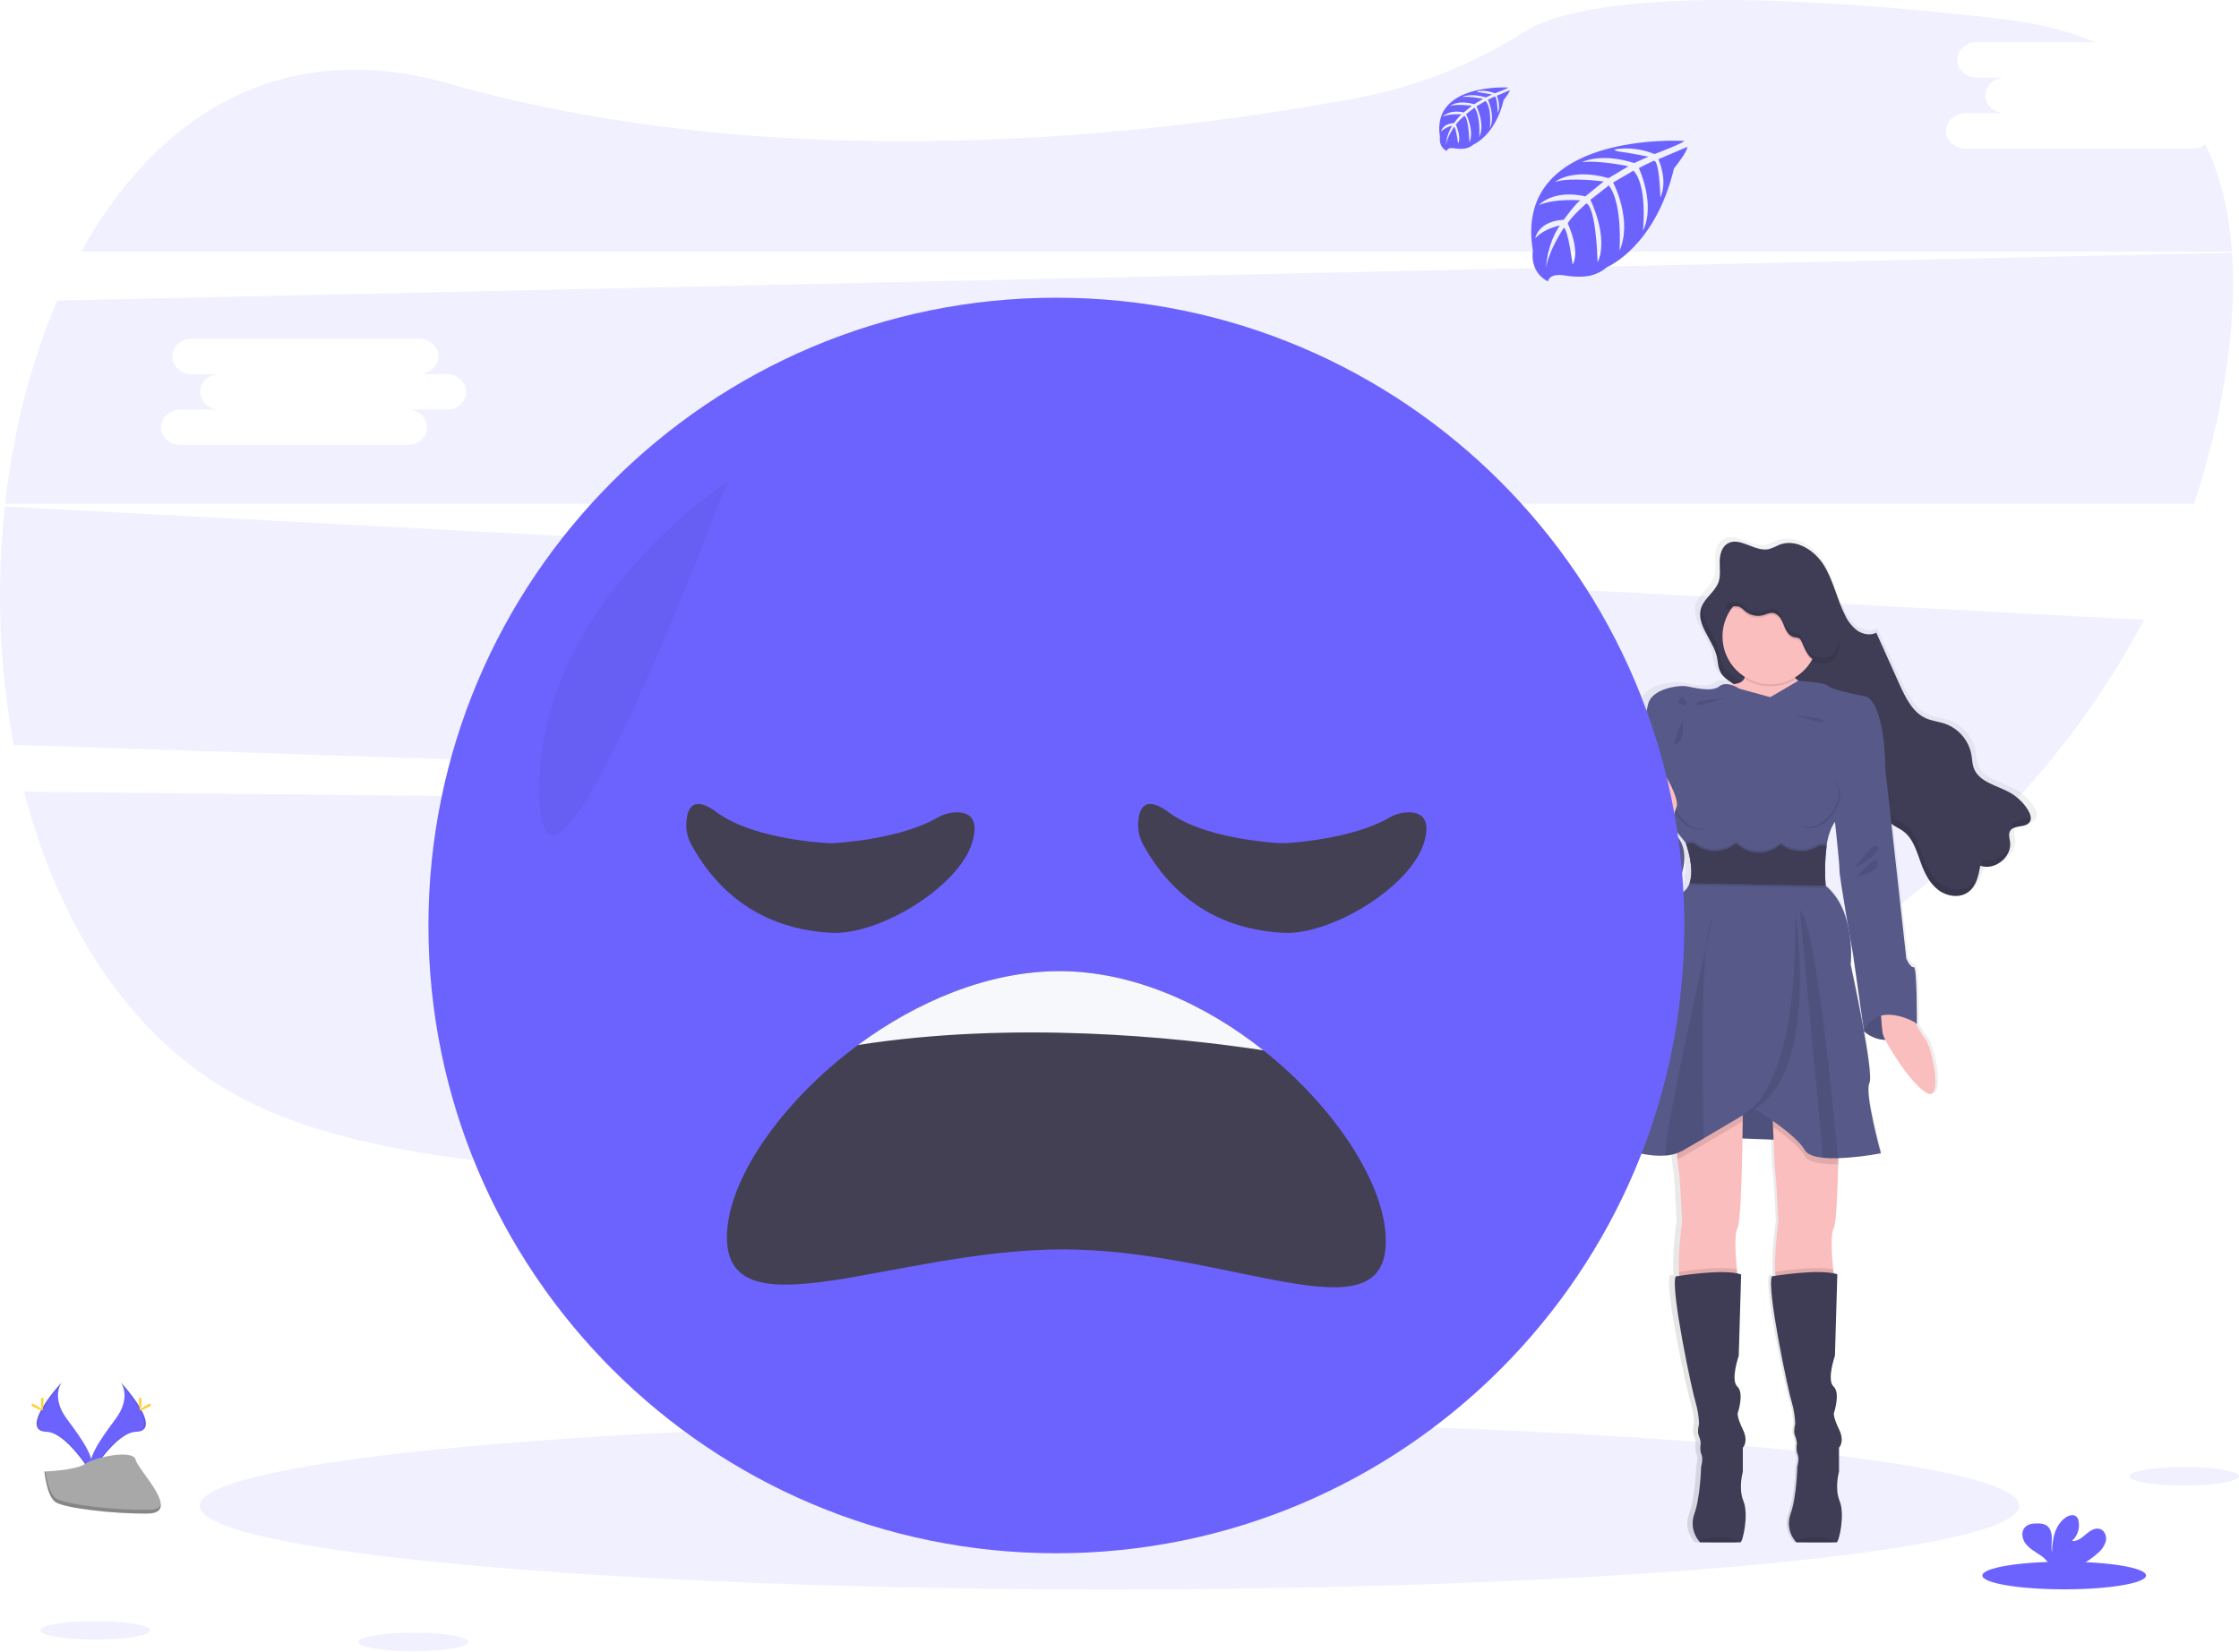
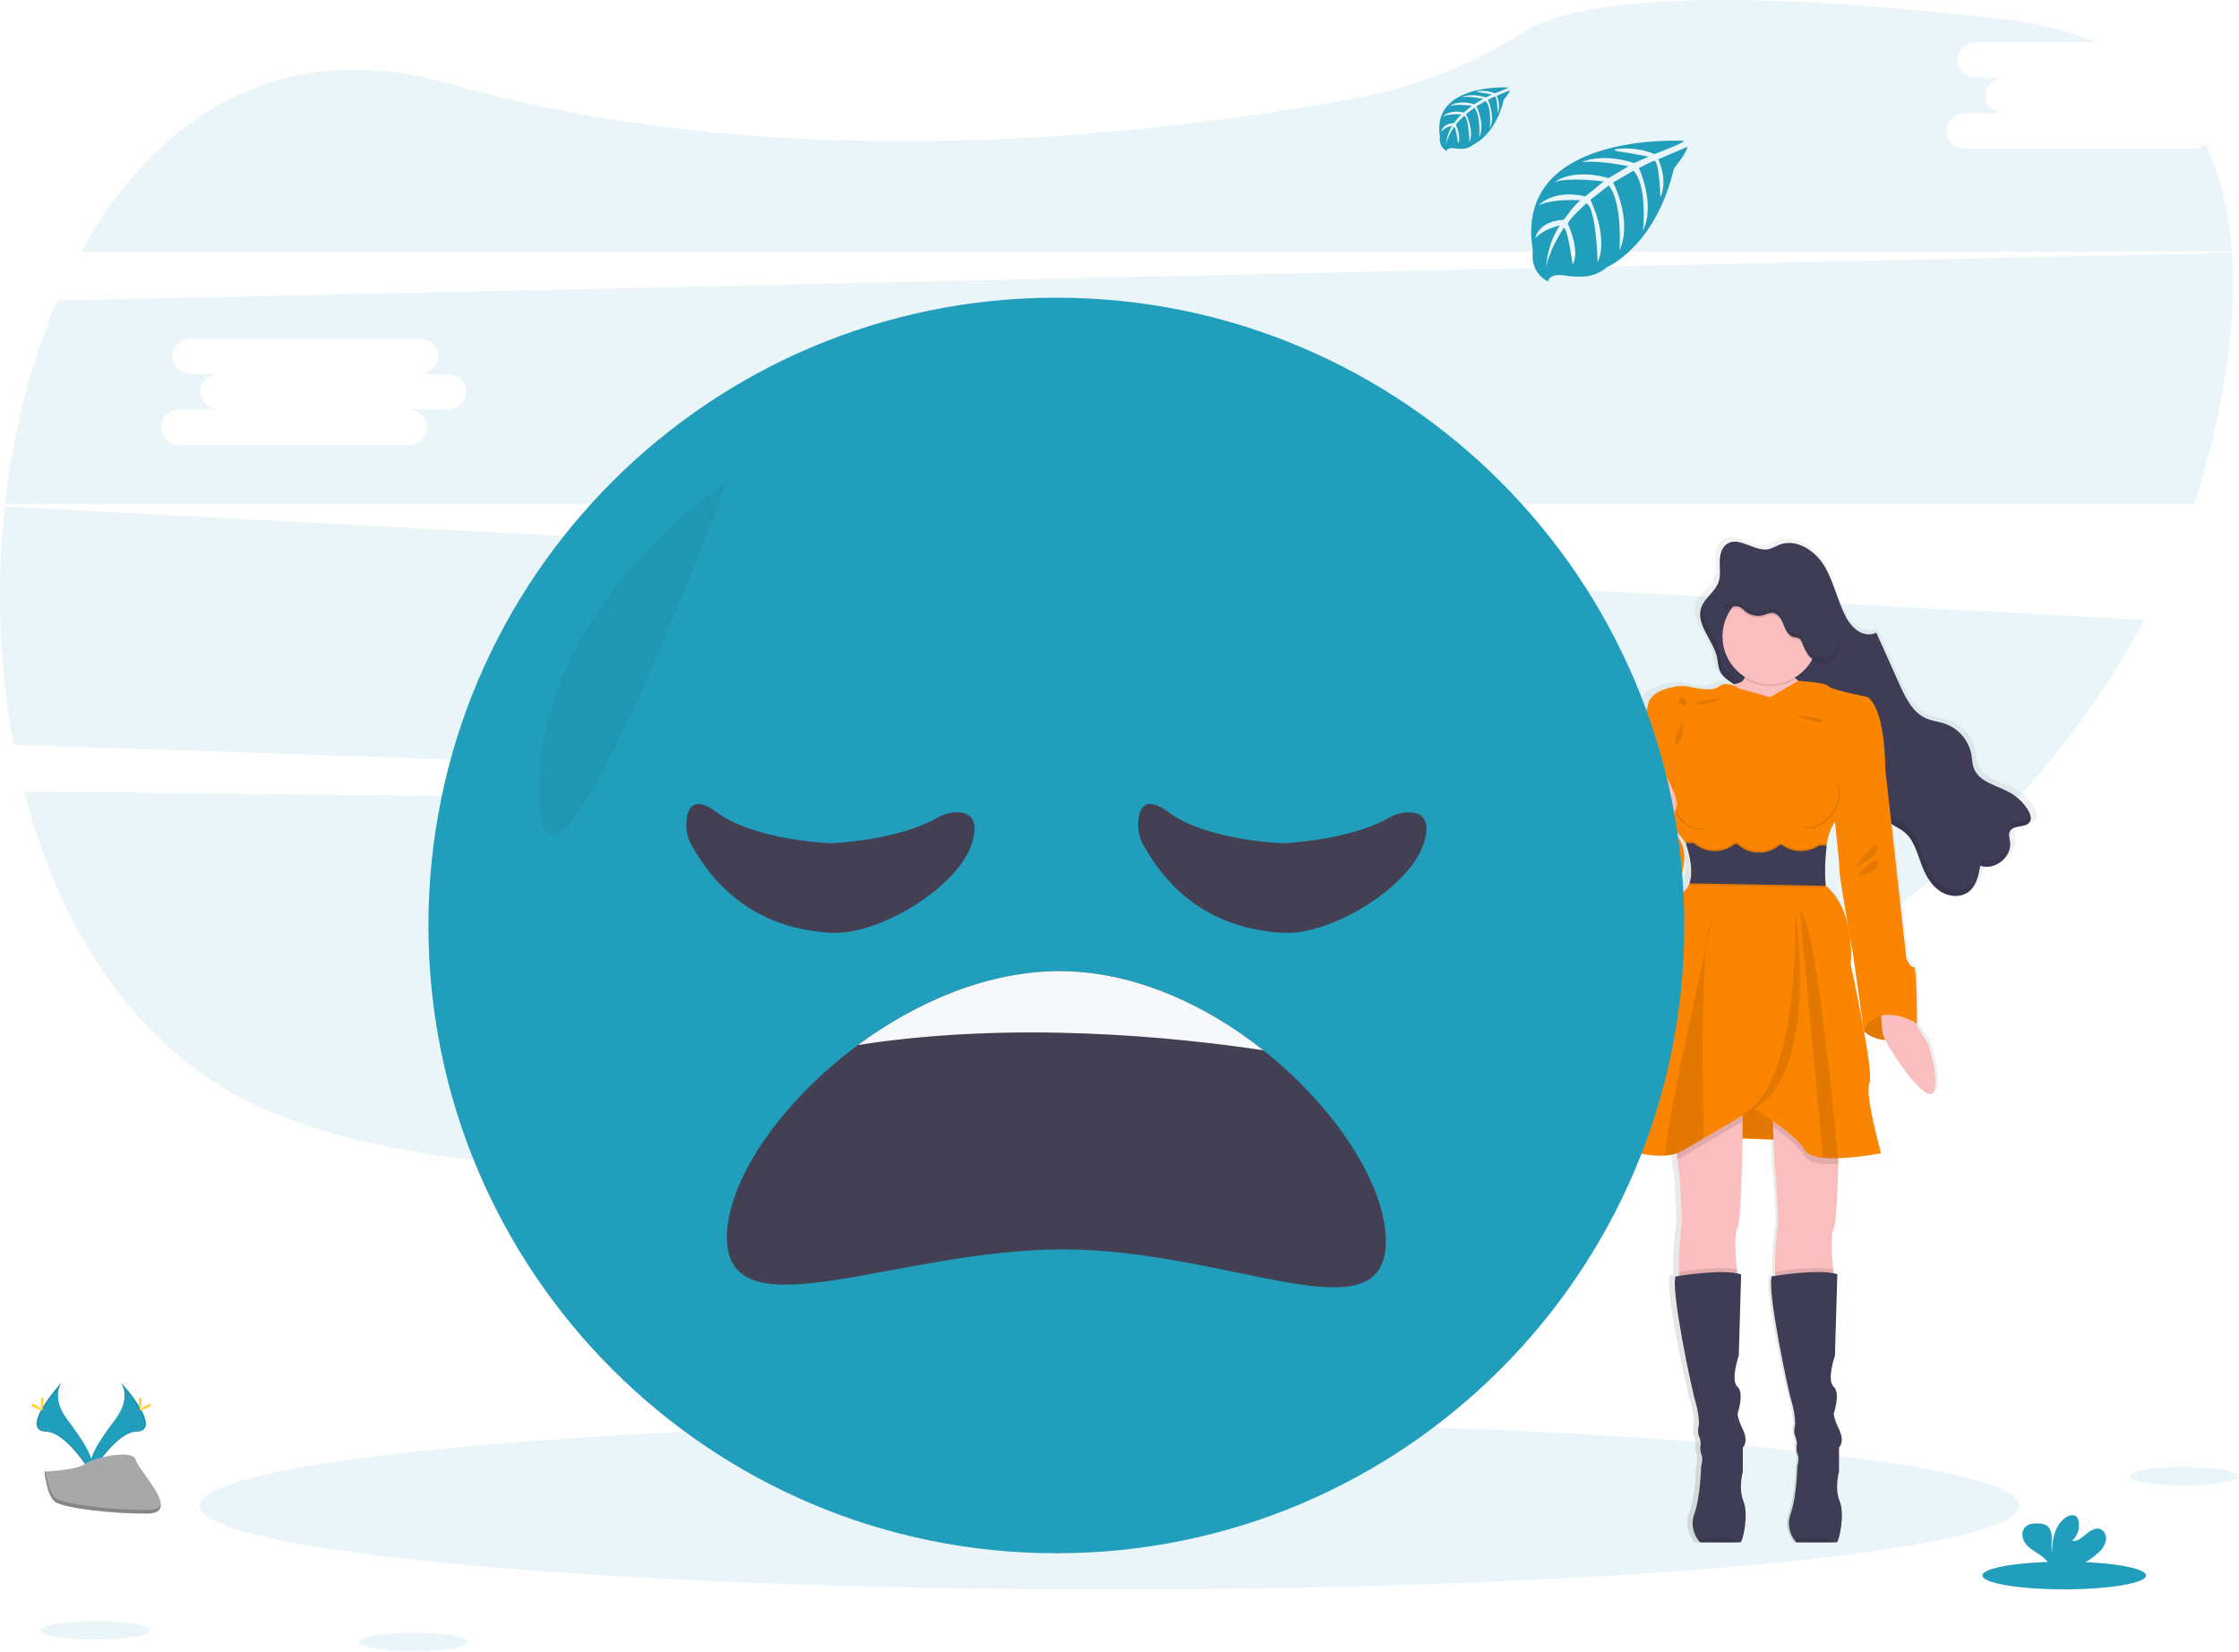
<svg xmlns="http://www.w3.org/2000/svg" id="4e463a22-6ddb-479b-a6e5-bedc922df74f" data-name="Layer 1" width="1100.02" height="811.41" viewBox="0 0 1100.02 811.41">
  <defs>
    <linearGradient id="785c60ff-874e-47fc-85e9-4f7317d8d736" x1="942.13" y1="802.28" x2="942.13" y2="308.24" gradientUnits="userSpaceOnUse">
      <stop offset="0" stop-color="gray" stop-opacity="0.25" />
      <stop offset="0.54" stop-color="gray" stop-opacity="0.12" />
      <stop offset="1" stop-color="gray" stop-opacity="0.1" />
    </linearGradient>
  </defs>
-   <path d="M61.83,433.31C79.2,500.44,115.94,558.47,174,586.6c120.7,58.46,392.91,28.31,596.07-6.3C875.16,562.4,967.53,513,1034.63,443.48Z" transform="translate(-49.99 -44.29)" fill="#6c63ff" opacity="0.1" />
-   <path d="M1127.19,117.32H1015.72c-5.29,0-9.63-3.92-9.63-8.71s4.34-8.72,9.63-8.72H1035c-5.3,0-9.63-3.92-9.63-8.72s4.33-8.71,9.63-8.71h-13.76c-5.3,0-9.64-3.92-9.64-8.72s4.34-8.71,9.64-8.71h58.18c-12.91-5.43-28-9.29-45.39-11.32C875.38,35.28,818.74,47.47,798.76,60a234.52,234.52,0,0,1-81.54,32.34c-97.88,18.27-280.93,40.25-446.84-7C187.92,61.81,126.63,101.52,89.9,167.9H1146.55c-1.38-19.29-5.51-37.11-13.09-52.7A10.17,10.17,0,0,1,1127.19,117.32Z" transform="translate(-49.99 -44.29)" fill="#6c63ff" opacity="0.1" />
-   <path d="M52.38,293.19A402.53,402.53,0,0,0,56.7,410.31l978.68,32.39a415.21,415.21,0,0,0,68-93.82Zm387.08,83.55H420.19c5.3,0,9.64,3.93,9.64,8.72s-4.34,8.71-9.64,8.71H308.72c-5.29,0-9.63-3.92-9.63-8.71s4.34-8.72,9.63-8.72H328c-5.3,0-9.63-3.92-9.63-8.71s4.33-8.72,9.63-8.72H314.23c-5.3,0-9.64-3.92-9.64-8.71s4.34-8.72,9.64-8.72H425.7c5.3,0,9.63,3.92,9.63,8.72s-4.33,8.71-9.63,8.71h13.76c5.3,0,9.63,3.92,9.63,8.72S444.76,376.74,439.46,376.74Z" transform="translate(-49.99 -44.29)" fill="#6c63ff" opacity="0.1" />
-   <path d="M1146.59,168.5,78.11,192c-13,30.23-21.62,64.41-25.59,99.83H1127.87a379.29,379.29,0,0,0,15.52-63.63C1146.6,207.39,1147.88,187.26,1146.59,168.5ZM269.46,245.55H250.19c5.3,0,9.64,3.93,9.64,8.72s-4.34,8.72-9.64,8.72H138.72c-5.29,0-9.63-3.93-9.63-8.72s4.34-8.72,9.63-8.72H158c-5.3,0-9.63-3.92-9.63-8.71s4.33-8.72,9.63-8.72H144.23c-5.3,0-9.64-3.92-9.64-8.71s4.34-8.72,9.64-8.72H255.7c5.3,0,9.63,3.92,9.63,8.72s-4.33,8.71-9.63,8.71h13.76c5.3,0,9.63,3.93,9.63,8.72S274.76,245.55,269.46,245.55Z" transform="translate(-49.99 -44.29)" fill="#6c63ff" opacity="0.1" />
-   <ellipse cx="545.08" cy="739.96" rx="446.98" ry="41.12" fill="#6c63ff" opacity="0.1" />
+   <path d="M61.83,433.31C79.2,500.44,115.94,558.47,174,586.6c120.7,58.46,392.91,28.31,596.07-6.3C875.16,562.4,967.53,513,1034.63,443.48Z" transform="translate(-49.99 -44.29)" fill="#219EBC" opacity="0.1" />
+   <path d="M1127.19,117.32H1015.72c-5.29,0-9.63-3.92-9.63-8.71s4.34-8.72,9.63-8.72H1035c-5.3,0-9.63-3.92-9.63-8.72s4.33-8.71,9.63-8.71h-13.76c-5.3,0-9.64-3.92-9.64-8.72s4.34-8.71,9.64-8.71h58.18c-12.91-5.43-28-9.29-45.39-11.32C875.38,35.28,818.74,47.47,798.76,60a234.52,234.52,0,0,1-81.54,32.34c-97.88,18.27-280.93,40.25-446.84-7C187.92,61.81,126.63,101.52,89.9,167.9H1146.55c-1.38-19.29-5.51-37.11-13.09-52.7A10.17,10.17,0,0,1,1127.19,117.32Z" transform="translate(-49.99 -44.29)" fill="#219EBC" opacity="0.1" />
+   <path d="M52.38,293.19A402.53,402.53,0,0,0,56.7,410.31l978.68,32.39a415.21,415.21,0,0,0,68-93.82Zm387.08,83.55H420.19c5.3,0,9.64,3.93,9.64,8.72s-4.34,8.71-9.64,8.71H308.72c-5.29,0-9.63-3.92-9.63-8.71s4.34-8.72,9.63-8.72H328c-5.3,0-9.63-3.92-9.63-8.71s4.33-8.72,9.63-8.72H314.23c-5.3,0-9.64-3.92-9.64-8.71s4.34-8.72,9.64-8.72H425.7c5.3,0,9.63,3.92,9.63,8.72s-4.33,8.71-9.63,8.71h13.76c5.3,0,9.63,3.92,9.63,8.72S444.76,376.74,439.46,376.74Z" transform="translate(-49.99 -44.29)" fill="#219EBC" opacity="0.1" />
+   <path d="M1146.59,168.5,78.11,192c-13,30.23-21.62,64.41-25.59,99.83H1127.87a379.29,379.29,0,0,0,15.52-63.63C1146.6,207.39,1147.88,187.26,1146.59,168.5ZM269.46,245.55H250.19c5.3,0,9.64,3.93,9.64,8.72s-4.34,8.72-9.64,8.72H138.72c-5.29,0-9.63-3.93-9.63-8.72s4.34-8.72,9.63-8.72H158c-5.3,0-9.63-3.92-9.63-8.71s4.33-8.72,9.63-8.72H144.23c-5.3,0-9.64-3.92-9.64-8.71s4.34-8.72,9.64-8.72H255.7c5.3,0,9.63,3.92,9.63,8.72s-4.33,8.71-9.63,8.71h13.76c5.3,0,9.63,3.93,9.63,8.72S274.76,245.55,269.46,245.55Z" transform="translate(-49.99 -44.29)" fill="#219EBC" opacity="0.1" />
+   <ellipse cx="545.08" cy="739.96" rx="446.98" ry="41.12" fill="#219EBC" opacity="0.1" />
  <path d="M1050.63,444.61a1.48,1.48,0,0,1,0-.21c0-.11,0-.21,0-.31h0a8.54,8.54,0,0,0-1.27-3.21,25.29,25.29,0,0,0-9.26-8.76c-6.6-3.62-15.67-5.17-18.31-12.08-.81-2.14-.83-4.47-1.23-6.71a20.29,20.29,0,0,0-13.39-15.23c-3.14-1.05-6.53-1.34-9.58-2.64-6.82-2.9-10.42-10.05-13.47-16.66q-5.92-12.8-11.84-25.61c-3,1.51-6.88.8-9.69-1.09a20.1,20.1,0,0,1-6.27-7.75c-4.07-7.9-5.82-16.85-10.6-24.37s-14.33-13.46-22.77-10.19a38.86,38.86,0,0,1-5.1,2.11c-7.23,1.69-15.23-6.57-21.42-2.56A7,7,0,0,0,894,312a1.2,1.2,0,0,1,0-.2,12.79,12.79,0,0,0-1.32,5.22v0c0,.37,0,.73,0,1.08,0,.06,0,.12,0,.18,0,1.44.09,2.9.11,4.36a19.43,19.43,0,0,1-.28,3.66l0-.1a12.32,12.32,0,0,1-.52,2c-1.61,4.32-6.07,7.15-8.16,11.21l0-.2a10.56,10.56,0,0,0-.61,1.37,10.2,10.2,0,0,0-.57,3.31c-.18,7.63,7.91,14.81,8.85,23,.67,5.8,2,7.66,6.93,10.94l1.08.72c-.43,0-.87.06-1.36.07a3.32,3.32,0,0,0-.57.06,6.1,6.1,0,0,0-5.14.9c-3.78,3-12.72.69-16.69,0s-17.57,1.17-19.47,8.71-5.16,23.1-5.16,23.1,0,9.87-1.21,11.71a.59.59,0,0,0,0,.4c0,2.77.1,19.42-2.58,23.71-.66,1-.61,3.21-.12,5.93-2.82,3.63-5.47,7.87-5,10.65.86,5.69,12.4,23.58,28.94,14,0,0,9.41-17.21-2.43-26.36l.51-2c3.58,4.4,6.23,7.56,6.23,7.56s.14.37.36,1h-.36a47,47,0,0,1,2.78,13.08,16,16,0,0,1-.88,4.81h.31c-.09.34-.19.68-.31,1a8.72,8.72,0,0,1-3.11,4.21c-8.27,5.86-17.74,47.71-17.74,47.71S837.75,596.45,834,600.3c-3.1,3.16,16.38,12.06,31,11a23.86,23.86,0,0,0,6-1.14c.09,1,.19,2,.29,2.91.31,3,.63,5.78.83,6.65.52,2.18,1.55,24.44,1.55,24.44s-2.11,14.46-1.6,24.52c0,.69.09,1.35.15,2l-1.82.28c-2.76,6.2,8.61,57.93,10.16,62.28a41.42,41.42,0,0,1,1.72,10.55s-1,3.68-.17,5.69a13.84,13.84,0,0,1,1,3.85s-.68,3.34.35,5.52-.17,6-.17,6-.34,15.07-3.44,23.27A13.4,13.4,0,0,0,882,801.4a8.21,8.21,0,0,0,.7.81s17.1.14,20.11,0l.39,0c1.21-.17,4.31-13.73,1.55-20.26s-.34-14.57-.34-14.57V755.5s3.1-2.86,0-9-2.59-8-2.59-8,3.45-9.88-.17-13.06.69-15.24.69-15.24L903.56,670a15.81,15.81,0,0,0-1.95-.5c-.07-.66-.14-1.34-.21-2.06-.71-7.28-1.32-17.18.26-20S904,620,904.25,602.89l15.76.6c.33,8,.68,15.3.9,16.23.52,2.18,1.56,24.44,1.56,24.44s-2.12,14.46-1.61,24.52c0,.69.09,1.35.15,2l-1.82.28c-2.76,6.2,8.61,57.93,10.16,62.28a41.65,41.65,0,0,1,1.73,10.55s-1,3.68-.18,5.69a13.84,13.84,0,0,1,1,3.85s-.68,3.34.35,5.52-.17,6-.17,6-.34,15.07-3.44,23.27a13.4,13.4,0,0,0,2.22,13.26,8.21,8.21,0,0,0,.7.81s17.1.14,20.11,0l.39,0c1.21-.17,4.31-13.73,1.55-20.26s-.34-14.57-.34-14.57V755.5s3.1-2.86,0-9-2.59-8-2.59-8,3.45-9.88-.17-13.06.69-15.24.69-15.24L952.44,670a15.36,15.36,0,0,0-2-.5c-.07-.66-.14-1.34-.21-2.06-.71-7.28-1.32-17.18.26-20,1.27-2.31,2-17.19,2.33-31.72,0-1,0-2,.08-3a155.09,155.09,0,0,0,21.58-2.42s-8.43-29.81-5.85-34.66c1.11-2.09-.49-13.22-2.68-25.21a17.52,17.52,0,0,0,10.78,3.9c3.77,7.25,15.24,23.93,21.7,26.5,7.58,3,1.89-23.6-1.72-27.45a32.39,32.39,0,0,1-4.28-6.87c.1-.12.21-.22.31-.33s.18-28.3-1.55-27.79-3.79-4.19-3.79-4.19l-5.34-46.87-2.24-19.62,0,0c1.87,1.38,4.09,2.26,6,3.63,5.2,3.81,6.9,10.5,9.18,16.42,1.88,4.87,4.52,9.7,8.85,12.76s10.68,3.87,15,.77c4-2.91,5.18-8.16,6.06-12.95,7.26,2.55,16.07-4.27,15.13-11.72-.23-1.84-.91-3.85.05-5.46,1.92-3.18,8-1.33,10-4.47a3.34,3.34,0,0,0,.5-1.81C1050.62,444.74,1050.63,444.68,1050.63,444.61Zm-97.11,25.78c-.11,1.79,2.35,16.17,4.35,27.55-1.64-7.09-4.93-14.66-11.41-19.85,0,0,0-.36-.08-1h.08s-.27-2.86-.31-6.93a76.34,76.34,0,0,1,.8-10.78v-.09h-.13c0-.3.08-.61.13-.91a32.5,32.5,0,0,1,2.43-8.74,24.23,24.23,0,0,1,1.85-3.14C952.3,456.17,953.62,468.58,953.52,470.39Zm5.38,33.32c.88,4.91,1.51,8.36,1.51,8.36l5.31,36.46v.17c-2.86-15.39-6.51-31.61-6.51-31.61A63,63,0,0,0,958.9,503.71Z" transform="translate(-49.99 -44.29)" fill="url(#785c60ff-874e-47fc-85e9-4f7317d8d736)" />
  <path d="M893.82,368.89c-1-9.24-11-17.21-8-26,1.63-4.79,6.73-7.72,8.45-12.48,1.14-3.14.63-6.59.64-9.93s.79-7.07,3.57-8.92c6-4,13.72,4.23,20.72,2.55a36.67,36.67,0,0,0,4.93-2.1c8.17-3.25,17.41,2.67,22,10.15s6.31,16.4,10.25,24.26a19.9,19.9,0,0,0,6.06,7.71c2.72,1.88,6.44,2.59,9.38,1.09l11.45,25.5c3,6.57,6.44,13.69,13,16.58,2.94,1.29,6.22,1.58,9.26,2.63a20,20,0,0,1,13,15.15c.39,2.24.4,4.56,1.19,6.69,2.55,6.88,11.32,8.42,17.71,12a24.77,24.77,0,0,1,9,8.71c1,1.73,1.86,4,.79,5.7-1.93,3.12-7.8,1.28-9.66,4.45-.94,1.6-.28,3.6,0,5.44.91,7.41-7.62,14.2-14.64,11.66-.85,4.77-2,10-5.86,12.89-4.15,3.1-10.3,2.28-14.49-.76s-6.73-7.85-8.55-12.7c-2.21-5.9-3.86-12.56-8.89-16.35-1.82-1.36-4-2.24-5.78-3.61-4-3.06-6-8.11-7.43-13-1.85-6.1-3.32-12.37-6-18.13s-6.92-11.12-12.73-13.75c-5.45-2.45-11.73-2.29-17.36-4.28-9.69-3.42-16.86-11.57-26.5-15.41a42.89,42.89,0,0,1-8.7-4.92C895.78,376.52,894.46,374.67,893.82,368.89Z" transform="translate(-49.99 -44.29)" fill="#3f3d56" />
  <g opacity="0.1">
    <path d="M894.72,328.45a10.12,10.12,0,0,0,.54-1.21c1.13-3.14.63-6.59.64-9.93a17.84,17.84,0,0,1,.31-3.32,14,14,0,0,0-1.31,6.32C894.89,323,895.21,325.82,894.72,328.45Z" transform="translate(-49.99 -44.29)" />
    <path d="M1018,479.48c-4.15,3.09-10.3,2.28-14.49-.77S996.77,470.87,995,466c-2.21-5.9-3.85-12.56-8.89-16.35-1.81-1.36-4-2.25-5.77-3.61-4-3.06-6-8.11-7.44-12.95-1.85-6.1-3.31-12.37-6-18.13s-6.91-11.12-12.73-13.75c-5.44-2.45-11.72-2.29-17.35-4.28-9.7-3.42-16.87-11.57-26.5-15.41a43.45,43.45,0,0,1-8.71-4.92c-4.74-3.27-6-5.12-6.7-10.89-1-8.66-9.8-16.21-8.43-24.37a12.68,12.68,0,0,0-.59,1.36c-3,8.8,7,16.77,8,26,.65,5.77,2,7.62,6.7,10.89a43.45,43.45,0,0,0,8.71,4.92c9.63,3.84,16.8,12,26.5,15.41,5.63,2,11.91,1.83,17.35,4.28,5.82,2.63,10,8,12.73,13.75s4.19,12,6,18.13c1.47,4.84,3.4,9.89,7.44,12.95,1.81,1.36,4,2.25,5.77,3.61,5,3.79,6.68,10.45,8.89,16.35,1.82,4.85,4.37,9.65,8.56,12.69s10.34,3.86,14.49.77c2.65-2,4-5.05,4.89-8.32A12.28,12.28,0,0,1,1018,479.48Z" transform="translate(-49.99 -44.29)" />
    <path d="M1038.55,449.49a4.21,4.21,0,0,0-.48,2.34c2.26-2.23,7.36-.92,9.14-3.79a3.65,3.65,0,0,0,.46-2.35C1045.35,447.89,1040.25,446.58,1038.55,449.49Z" transform="translate(-49.99 -44.29)" />
    <path d="M1023.86,466.59c-.19,1-.38,2.07-.62,3.11,6.12,1.91,13.19-3,14.19-9.2C1035,465.27,1029,468.46,1023.86,466.59Z" transform="translate(-49.99 -44.29)" />
  </g>
  <path d="M906.74,373.7s3.33,6.72-6.5,6.86,6.33,43.64,6.33,43.64L922.91,445l20.33-11,1.17-30.34,1.5-18.33s-19-6.17-15.5-14.33S906.74,373.7,906.74,373.7Z" transform="translate(-49.99 -44.29)" fill="#fbbebe" />
-   <path d="M965.75,551.06s12,11.81,26-3.86L981,535.79H967.4Z" transform="translate(-49.99 -44.29)" fill="#575a89" />
+   <path d="M965.75,551.06s12,11.81,26-3.86L981,535.79H967.4Z" transform="translate(-49.99 -44.29)" fill="#FB8500" />
  <path d="M967.05,535.79l-1.65,15.27s12,11.81,26-3.86" transform="translate(-49.99 -44.29)" opacity="0.1" />
  <path d="M987.24,537.87s4.83,12.67,8.33,16.5,9,30.33,1.67,27.33-21.33-25.33-22.17-29.16-1.16-14.67-1.16-14.67Z" transform="translate(-49.99 -44.29)" fill="#fbbebe" />
-   <polygon points="832.42 558.58 897.08 561.08 889.58 533.74 857.01 533.08 832.42 558.58" fill="#575a89" />
+   <polygon points="832.42 558.58 897.08 561.08 889.58 533.74 857.01 533.08 832.42 558.58" fill="#FB8500" />
  <polygon points="841.41 558.58 906.08 561.08 898.58 533.74 866 533.08 841.41 558.58" opacity="0.1" />
  <path d="M903.57,648c-1.53,2.85-.94,12.71-.25,20,.44,4.64.92,8.21.92,8.21s-24.17,7.5-27.83,1c-.93-1.65-1.39-4.54-1.55-7.93-.5-10,1.55-24.41,1.55-24.41s-1-22.16-1.5-24.33c-.2-.87-.51-3.63-.81-6.62-.44-4.44-.86-9.38-.86-9.38l33-17.5s0,3.28-.06,8.33C906,611.23,905.47,644.5,903.57,648Z" transform="translate(-49.99 -44.29)" fill="#fbbebe" />
  <path d="M904.24,676.21s-24.17,7.5-27.83,1c-.93-1.65-1.39-4.54-1.55-7.93,5-.76,20.22-2.86,28.46-1.28C903.76,672.64,904.24,676.21,904.24,676.21Z" transform="translate(-49.99 -44.29)" opacity="0.1" />
  <path d="M905.07,802.21l-.38,0c-2.91.11-19.45,0-19.45,0a9,9,0,0,1-.68-.8,13.64,13.64,0,0,1-2.15-13.2c3-8.17,3.33-23.17,3.33-23.17s1.17-3.83.17-6-.34-5.5-.34-5.5a14.25,14.25,0,0,0-1-3.83c-.83-2,.17-5.67.17-5.67a42.45,42.45,0,0,0-1.67-10.5c-1.5-4.33-12.5-55.83-9.83-62,0,0,23.33-4,32.17-1l-1.17,40s-4.17,12-.67,15.17.17,13,.17,13-.5,1.83,2.5,8,0,9,0,9v11.83s-2.33,8,.33,14.5S906.24,802,905.07,802.21Z" transform="translate(-49.99 -44.29)" fill="#3f3d56" />
  <path d="M950.86,648c-1.53,2.85-.94,12.71-.25,20,.44,4.64.92,8.21.92,8.21s-24.17,7.5-27.83,1c-.93-1.65-1.39-4.54-1.55-7.93-.5-10,1.55-24.41,1.55-24.41s-1-22.16-1.5-24.33c-.27-1.17-.74-12.33-1.11-22.34-.31-8.54-.56-16.26-.56-16.26l33,5.1s0,14.51-.41,29.42C952.76,630.92,952.09,645.74,950.86,648Z" transform="translate(-49.99 -44.29)" fill="#fbbebe" />
  <path d="M951.53,676.21s-24.17,7.5-27.83,1c-.93-1.65-1.39-4.54-1.55-7.93,5-.76,20.22-2.86,28.46-1.28C951.05,672.64,951.53,676.21,951.53,676.21Z" transform="translate(-49.99 -44.29)" opacity="0.1" />
  <path d="M952.36,802.21l-.38,0c-2.91.11-19.45,0-19.45,0a9,9,0,0,1-.68-.8,13.64,13.64,0,0,1-2.15-13.2C932.7,780,933,765,933,765s1.17-3.83.17-6-.34-5.5-.34-5.5a14.25,14.25,0,0,0-1-3.83c-.83-2,.17-5.67.17-5.67a42.45,42.45,0,0,0-1.67-10.5c-1.5-4.33-12.5-55.83-9.83-62,0,0,23.33-4,32.17-1l-1.17,40s-4.17,12-.67,15.17.17,13,.17,13-.5,1.83,2.5,8,0,9,0,9v11.83s-2.33,8,.33,14.5S953.53,802,952.36,802.21Z" transform="translate(-49.99 -44.29)" fill="#3f3d56" />
  <circle cx="869.75" cy="313.77" r="23.5" opacity="0.1" />
  <circle cx="869.75" cy="312.77" r="23.5" fill="#fbbebe" />
  <path d="M873.24,604.54l33-17.5s0,3.28-.06,8.33c-4.82,2.88-12.09,7.21-19.08,11.3-3.8,2.23-7.51,4.39-10.69,6.2a14.2,14.2,0,0,1-2.31,1C873.66,609.48,873.24,604.54,873.24,604.54Z" transform="translate(-49.99 -44.29)" opacity="0.1" />
  <path d="M953.53,587s0,14.51-.41,29.42H953a55.48,55.48,0,0,1-7.39-.23c-4.31-.46-7.76-1.6-9-3.86-2.51-4.4-9.54-10-15.48-14.17-.31-8.54-.56-16.26-.56-16.26Z" transform="translate(-49.99 -44.29)" opacity="0.1" />
-   <path d="M947.39,459.91a95.17,95.17,0,0,0-.48,19.63c15.16,12.5,12.33,38.83,12.33,38.83s11.67,53.34,9.17,58.17,5.66,34.5,5.66,34.5A145.51,145.51,0,0,1,953,613.46a55.48,55.48,0,0,1-7.39-.23c-4.31-.46-7.76-1.6-9-3.86-4.66-8.16-24.83-20.33-24.83-20.33S899,596.7,887.1,603.67c-3.8,2.23-7.51,4.39-10.69,6.2a19.84,19.84,0,0,1-8.35,2.29c-14.15,1.05-33-7.81-30-10.95,3.67-3.84,21.84-71.17,21.84-71.17s9.16-41.67,17.16-47.5a8.65,8.65,0,0,0,3-4.19c2.74-7.61-1.84-19.81-1.84-19.81s-25.83-31.83-24.67-33.67,1.17-11.66,1.17-11.66,3.17-15.5,5-23,15-9.34,18.83-8.67,12.49,3,16.15,0,9.84,1.17,9.84,1.17l15.18,4.18,13.65-8s13.68.7,14.85,2.53,19.17,5.34,19.17,5.34c9.16,6.16,8.83,35.5,8.83,35.5s-22,19.16-26.5,29A33.06,33.06,0,0,0,947.39,459.91Z" transform="translate(-49.99 -44.29)" fill="#575a89" />
-   <path d="M971.24,418.2l5,4,5.17,46.5,5.16,46.67s2,4.67,3.67,4.17,1.5,27.66,1.5,27.66-19.14-11.77-26,3.86l-5.34-37.69s-6.84-38.5-6.67-41.5-3.5-35.5-3.5-35.5Z" transform="translate(-49.99 -44.29)" fill="#575a89" />
-   <path d="M857.24,420.37l-3.67,4.5s.34,19.33-2.5,24,7.84,32,11.84,30.33,13-44.33,13-44.83S857.24,420.37,857.24,420.37Z" transform="translate(-49.99 -44.29)" fill="#575a89" />
-   <path d="M856.91,447.87s-11.67,11.83-10.84,17.5,12,23.48,28,13.91C874.07,479.28,888.91,451.37,856.91,447.87Z" transform="translate(-49.99 -44.29)" fill="#575a89" />
+   <path d="M947.39,459.91a95.17,95.17,0,0,0-.48,19.63c15.16,12.5,12.33,38.83,12.33,38.83s11.67,53.34,9.17,58.17,5.66,34.5,5.66,34.5A145.51,145.51,0,0,1,953,613.46a55.48,55.48,0,0,1-7.39-.23c-4.31-.46-7.76-1.6-9-3.86-4.66-8.16-24.83-20.33-24.83-20.33S899,596.7,887.1,603.67c-3.8,2.23-7.51,4.39-10.69,6.2a19.84,19.84,0,0,1-8.35,2.29c-14.15,1.05-33-7.81-30-10.95,3.67-3.84,21.84-71.17,21.84-71.17s9.16-41.67,17.16-47.5a8.65,8.65,0,0,0,3-4.19c2.74-7.61-1.84-19.81-1.84-19.81s-25.83-31.83-24.67-33.67,1.17-11.66,1.17-11.66,3.17-15.5,5-23,15-9.34,18.83-8.67,12.49,3,16.15,0,9.84,1.17,9.84,1.17l15.18,4.18,13.65-8s13.68.7,14.85,2.53,19.17,5.34,19.17,5.34c9.16,6.16,8.83,35.5,8.83,35.5s-22,19.16-26.5,29A33.06,33.06,0,0,0,947.39,459.91Z" transform="translate(-49.99 -44.29)" fill="#FB8500" />
+   <path d="M971.24,418.2l5,4,5.17,46.5,5.16,46.67s2,4.67,3.67,4.17,1.5,27.66,1.5,27.66-19.14-11.77-26,3.86l-5.34-37.69s-6.84-38.5-6.67-41.5-3.5-35.5-3.5-35.5Z" transform="translate(-49.99 -44.29)" fill="#FB8500" />
+   <path d="M857.24,420.37l-3.67,4.5s.34,19.33-2.5,24,7.84,32,11.84,30.33,13-44.33,13-44.83S857.24,420.37,857.24,420.37Z" transform="translate(-49.99 -44.29)" fill="#FB8500" />
+   <path d="M856.91,447.87s-11.67,11.83-10.84,17.5,12,23.48,28,13.91C874.07,479.28,888.91,451.37,856.91,447.87Z" transform="translate(-49.99 -44.29)" fill="#FB8500" />
  <path d="M904.69,802.24c-2.91.11-19.45,0-19.45,0a9,9,0,0,1-.68-.8C888.79,800,897.93,797.84,904.69,802.24Z" transform="translate(-49.99 -44.29)" opacity="0.1" />
  <path d="M952,802.24c-2.91.11-19.45,0-19.45,0a9,9,0,0,1-.68-.8C936.08,800,945.22,797.84,952,802.24Z" transform="translate(-49.99 -44.29)" opacity="0.1" />
  <path d="M888.28,509.11c-2.55,24.46-1.71,73-1.18,94.56-3.8,2.23-7.51,4.39-10.69,6.2a19.84,19.84,0,0,1-8.35,2.29C867,605.64,881.68,538.67,888.28,509.11Z" transform="translate(-49.99 -44.29)" opacity="0.1" />
  <path d="M891.4,495.23c-.07.35-1.28,5.67-3.12,13.88C889,502.1,890,497.07,891.4,495.23Z" transform="translate(-49.99 -44.29)" opacity="0.1" />
  <path d="M932,492.59s14.17,89-27.79,100C904.2,592.55,933.24,588.14,932,492.59Z" transform="translate(-49.99 -44.29)" opacity="0.1" />
  <path d="M953,613.46a55.48,55.48,0,0,1-7.39-.23L934.29,491.54C941.51,496.26,950.15,582.62,953,613.46Z" transform="translate(-49.99 -44.29)" opacity="0.1" />
  <path d="M902.24,343.24a6.19,6.19,0,0,1,2.23.23,9.73,9.73,0,0,1,2.82,2.12,10.05,10.05,0,0,0,9.54,1.85,12.58,12.58,0,0,1,3.59-1c1.91,0,3.56,1.4,4.55,3s1.5,3.5,2.35,5.21,2.21,3.33,4.08,3.75A7.14,7.14,0,0,1,934,359a3.68,3.68,0,0,1,1.12,1.55c1.56,3.37,2.8,7.35,6.13,9a9.17,9.17,0,0,0,3.91.85,8.17,8.17,0,0,0,4-.72,7.66,7.66,0,0,0,2.94-2.93c2.08-3.44,2.32-7.7,1.83-11.69A32.16,32.16,0,0,0,948.7,341a29.35,29.35,0,0,0-26.85-12.39,37.42,37.42,0,0,0-5.35,1c-6.36,1.7-12.6,4.88-16.46,10.21a34.64,34.64,0,0,1-3.07,3.78C898.72,343.43,900.48,343.28,902.24,343.24Z" transform="translate(-49.99 -44.29)" opacity="0.1" />
  <path d="M902.24,342.24a6.19,6.19,0,0,1,2.23.23,9.73,9.73,0,0,1,2.82,2.12,10.05,10.05,0,0,0,9.54,1.85,12.58,12.58,0,0,1,3.59-1c1.91,0,3.56,1.4,4.55,3s1.5,3.5,2.35,5.21,2.21,3.33,4.08,3.75A7.14,7.14,0,0,1,934,358a3.68,3.68,0,0,1,1.12,1.55c1.56,3.37,2.8,7.35,6.13,9a9.17,9.17,0,0,0,3.91.85,8.17,8.17,0,0,0,4-.72,7.66,7.66,0,0,0,2.94-2.93c2.08-3.44,2.32-7.7,1.83-11.69A32.16,32.16,0,0,0,948.7,340a29.35,29.35,0,0,0-26.85-12.39,37.42,37.42,0,0,0-5.35,1c-6.36,1.7-12.6,4.88-16.46,10.21a34.64,34.64,0,0,1-3.07,3.78C898.72,342.43,900.48,342.28,902.24,342.24Z" transform="translate(-49.99 -44.29)" fill="#3f3d56" />
  <path d="M876.74,398.2s1.17,9.34-2.83,11.67S876.74,398.2,876.74,398.2Z" transform="translate(-49.99 -44.29)" opacity="0.1" />
  <path d="M961.57,470.54s9.5-14,10.84-10S961.57,470.54,961.57,470.54Z" transform="translate(-49.99 -44.29)" opacity="0.1" />
  <path d="M962.24,475.2s9.37-11.5,10.27-7S962.24,475.2,962.24,475.2Z" transform="translate(-49.99 -44.29)" opacity="0.1" />
  <path d="M934.72,461.51a15.21,15.21,0,0,1-9.42-3.1l-.82,0a14.8,14.8,0,0,1-10.29,3.87A14.6,14.6,0,0,1,903.52,458l-1.09,0a15.71,15.71,0,0,1-20.28-.37l-3.91-.07s4.58,12.2,1.84,19.81l66.83,1.19a95.17,95.17,0,0,1,.48-19.63v-.09l-3.67-.07A15.38,15.38,0,0,1,934.72,461.51Z" transform="translate(-49.99 -44.29)" opacity="0.1" />
  <path d="M934.72,463.51a15.21,15.21,0,0,1-9.42-3.1l-.82,0a14.8,14.8,0,0,1-10.29,3.87A14.6,14.6,0,0,1,903.52,460l-1.09,0a15.71,15.71,0,0,1-20.28-.37l-3.91-.07s4.58,12.2,1.84,19.81l66.83,1.19a95.17,95.17,0,0,1,.48-19.63v-.09l-3.67-.07A15.38,15.38,0,0,1,934.72,463.51Z" transform="translate(-49.99 -44.29)" opacity="0.1" />
  <path d="M934.72,462.51a15.21,15.21,0,0,1-9.42-3.1l-.82,0a14.8,14.8,0,0,1-10.29,3.87A14.6,14.6,0,0,1,903.52,459l-1.09,0a15.71,15.71,0,0,1-20.28-.37l-3.91-.07s4.58,12.2,1.84,19.81l66.83,1.19a95.17,95.17,0,0,1,.48-19.63v-.09l-3.67-.07A15.38,15.38,0,0,1,934.72,462.51Z" transform="translate(-49.99 -44.29)" fill="#3f3d56" />
  <path d="M931.75,395.83s14.07.9,14.16,2.9S931.75,395.83,931.75,395.83Z" transform="translate(-49.99 -44.29)" opacity="0.1" />
  <path d="M897.57,387.3s-14.07.9-14.16,2.9S897.57,387.3,897.57,387.3Z" transform="translate(-49.99 -44.29)" opacity="0.1" />
  <path d="M951.34,428.19c-.14-.1-.28-.18-.42-.27,3.6,3.24,3,10.32-1.42,16.16s-11.13,8.27-15.21,5.65c.13.11.24.23.38.34,4,3.06,11,.66,15.62-5.38S955.36,431.26,951.34,428.19Z" transform="translate(-49.99 -44.29)" opacity="0.1" />
  <path d="M874.05,443.33c-3.56-6.42-3.1-13.51.93-16.2-.15.07-.31.13-.46.21-4.42,2.46-5,9.83-1.34,16.47s10.26,10,14.68,7.58a3.83,3.83,0,0,0,.42-.28C883.87,453.11,877.61,449.75,874.05,443.33Z" transform="translate(-49.99 -44.29)" opacity="0.1" />
  <path d="M878.81,389.19h0l-1.29,2-3.29-1.75,1.73-2.66A7.25,7.25,0,0,1,878.81,389.19Z" transform="translate(-49.99 -44.29)" opacity="0.1" />
  <path d="M857.91,463.2s2.93-13.78-1-18.16-2.67-27.34,3.33-26.84,15,18.66,13.5,22.5-7.17,23.5-7.17,23.5Z" transform="translate(-49.99 -44.29)" fill="#fbbebe" />
  <path d="M952,363.78a7.66,7.66,0,0,1-2.94,2.93,8.17,8.17,0,0,1-4,.72,9.17,9.17,0,0,1-3.91-.85c-3.33-1.66-4.57-5.64-6.13-9A3.68,3.68,0,0,0,934,356a7.14,7.14,0,0,0-2.57-.63c-1.87-.42-3.22-2.05-4.08-3.75s-1.37-3.58-2.35-5.21-2.64-3.06-4.55-3a12.29,12.29,0,0,0-3.59,1.05,10.08,10.08,0,0,1-9.54-1.86,9.73,9.73,0,0,0-2.82-2.12,6.19,6.19,0,0,0-2.23-.23c-1.15,0-2.29.11-3.44.2a25.14,25.14,0,0,1-1.83,2.14c1.75-.15,3.51-.3,5.27-.34a6.19,6.19,0,0,1,2.23.23,9.73,9.73,0,0,1,2.82,2.12,10.08,10.08,0,0,0,9.54,1.86,12.29,12.29,0,0,1,3.59-1.05c1.91,0,3.56,1.4,4.55,3s1.5,3.5,2.35,5.21,2.21,3.33,4.08,3.75A7.14,7.14,0,0,1,934,358a3.68,3.68,0,0,1,1.12,1.55c1.56,3.37,2.8,7.35,6.13,9a9.17,9.17,0,0,0,3.91.85,8.17,8.17,0,0,0,4-.72,7.66,7.66,0,0,0,2.94-2.93,16.59,16.59,0,0,0,2-9.26A15.28,15.28,0,0,1,952,363.78Z" transform="translate(-49.99 -44.29)" opacity="0.1" />
-   <ellipse cx="812.35" cy="423.74" rx="9" ry="6.1" fill="#575a89" />
-   <circle cx="518.99" cy="454.79" r="308.5" fill="#6c63ff" />
+   <ellipse cx="812.35" cy="423.74" rx="9" ry="6.1" fill="#FB8500" />
+   <circle cx="518.99" cy="454.79" r="308.5" fill="#219EBC" />
  <path d="M730.85,654.11c0,48.7-76.56,4.16-158.64,4.16s-165.1,42.7-165.1-6c0-27.77,26.46-66.39,64.42-94.44h0c28.6-21.14,63.72-36.28,99-36.28,36.28,0,71.82,16.39,100.17,38.89C706.48,588.81,730.85,626.93,730.85,654.11Z" transform="translate(-49.99 -44.29)" fill="#444053" />
  <path d="M670.69,560.42c-43.63-6.57-122.54-14.58-199.16-2.61,28.6-21.14,63.72-36.28,99-36.28C606.8,521.53,642.34,537.92,670.69,560.42Z" transform="translate(-49.99 -44.29)" fill="#f6f8fb" />
  <path d="M407.11,281.31s-92.93,59.41-92.17,152.34S407.11,281.31,407.11,281.31Z" transform="translate(-49.99 -44.29)" opacity="0.05" />
-   <path d="M877.36,113.52s-84.2-5.07-74.27,53.93c0,0-2,10.42,7.48,15.16,0,0,.15-4.37,8.63-2.89a39,39,0,0,0,9.15.44,19,19,0,0,0,11.18-4.62h0s23.67-9.77,32.88-48.46c0,0,6.81-8.44,6.54-10.6l-14.21,6.06s4.85,10.25,1,18.77c0,0-.46-18.39-3.19-18-.55.09-7.38,3.55-7.38,3.55s8.35,17.86,2,30.83c0,0,2.39-22-4.66-29.54l-10,5.84s9.76,18.44,3.14,33.49c0,0,1.7-23.08-5.24-32.07l-9.07,7.07s9.17,18.18,3.58,30.66c0,0-.73-26.87-5.54-28.9,0,0-7.93,7-9.14,9.87,0,0,6.28,13.19,2.39,20.15,0,0-2.39-17.9-4.35-18,0,0-7.9,11.86-8.73,20,0,0,.35-12.1,6.81-21.13,0,0-7.64,1.31-12.09,6.27,0,0,1.23-8.39,14-9.12,0,0,6.53-9,8.28-9.54,0,0-12.75-1.07-20.48,2.36,0,0,6.8-7.91,22.81-4.32l9-7.3s-16.78-2.3-23.9.24c0,0,8.19-7,26.31-1.9l9.75-5.83s-14.31-3.08-22.84-2c0,0,9-4.85,25.69.41l7-3.13s-10.49-2.06-13.56-2.38-3.23-1.18-3.23-1.18A36.35,36.35,0,0,1,862.83,120S877.61,114.45,877.36,113.52Z" transform="translate(-49.99 -44.29)" fill="#6c63ff" />
-   <path d="M791,87.29s-38-2.3-33.56,24.36c0,0-.89,4.71,3.38,6.85,0,0,.06-2,3.9-1.3a18.06,18.06,0,0,0,4.13.2,8.69,8.69,0,0,0,5.06-2.09h0s10.69-4.42,14.85-21.9c0,0,3.08-3.81,3-4.79l-6.42,2.74s2.2,4.63.47,8.48c0,0-.21-8.31-1.44-8.11-.25,0-3.34,1.6-3.34,1.6s3.78,8.07.93,13.93c0,0,1.08-9.94-2.1-13.35l-4.52,2.64s4.41,8.34,1.42,15.14c0,0,.76-10.43-2.37-14.49l-4.1,3.19s4.14,8.21,1.62,13.85c0,0-.33-12.14-2.51-13.06,0,0-3.58,3.16-4.13,4.46,0,0,2.84,6,1.08,9.11,0,0-1.08-8.09-2-8.12,0,0-3.57,5.35-3.94,9a19.48,19.48,0,0,1,3.07-9.55,10.71,10.71,0,0,0-5.46,2.83s.55-3.79,6.34-4.12c0,0,2.95-4.06,3.74-4.31,0,0-5.76-.48-9.25,1.07,0,0,3.07-3.58,10.31-2l4-3.29s-7.58-1-10.8.1c0,0,3.7-3.16,11.89-.85l4.4-2.64s-6.46-1.39-10.32-.89c0,0,4.07-2.19,11.61.19l3.15-1.42s-4.74-.93-6.12-1.07-1.47-.53-1.47-.53a16.39,16.39,0,0,1,8.9,1S791.11,87.71,791,87.29Z" transform="translate(-49.99 -44.29)" fill="#6c63ff" />
-   <ellipse cx="1073.09" cy="725.46" rx="26.93" ry="4.55" fill="#6c63ff" opacity="0.1" />
-   <ellipse cx="46.77" cy="801.15" rx="26.93" ry="4.55" fill="#6c63ff" opacity="0.1" />
-   <ellipse cx="203.1" cy="806.86" rx="26.93" ry="4.55" fill="#6c63ff" opacity="0.1" />
-   <ellipse cx="1014.15" cy="774.22" rx="40.21" ry="6.8" fill="#6c63ff" />
-   <path d="M1080.76,807.4a11.73,11.73,0,0,0,3.84-5.79c.49-2.29-.49-5.05-2.68-5.89-2.46-.94-5.09.77-7.08,2.49s-4.28,3.68-6.89,3.32a10.47,10.47,0,0,0,3.24-9.81,4.12,4.12,0,0,0-.9-2c-1.37-1.46-3.84-.84-5.48.31-5.2,3.66-6.65,10.72-6.68,17.08-.52-2.29-.08-4.68-.09-7s-.66-5-2.64-6.23a8,8,0,0,0-4-.94c-2.34-.09-4.94.14-6.54,1.85-2,2.13-1.47,5.69.26,8s4.35,3.81,6.76,5.42a15,15,0,0,1,4.84,4.61,4.83,4.83,0,0,1,.36.83h14.65A40.77,40.77,0,0,0,1080.76,807.4Z" transform="translate(-49.99 -44.29)" fill="#6c63ff" />
-   <path d="M109.33,723.55s5.49,7.18-2.54,18-14.65,20-12,26.76c0,0,12.11-20.14,22-20.43S120.17,735.66,109.33,723.55Z" transform="translate(-49.99 -44.29)" fill="#6c63ff" />
+   <path d="M877.36,113.52s-84.2-5.07-74.27,53.93c0,0-2,10.42,7.48,15.16,0,0,.15-4.37,8.63-2.89a39,39,0,0,0,9.15.44,19,19,0,0,0,11.18-4.62h0s23.67-9.77,32.88-48.46c0,0,6.81-8.44,6.54-10.6l-14.21,6.06s4.85,10.25,1,18.77c0,0-.46-18.39-3.19-18-.55.09-7.38,3.55-7.38,3.55s8.35,17.86,2,30.83c0,0,2.39-22-4.66-29.54l-10,5.84s9.76,18.44,3.14,33.49c0,0,1.7-23.08-5.24-32.07l-9.07,7.07s9.17,18.18,3.58,30.66c0,0-.73-26.87-5.54-28.9,0,0-7.93,7-9.14,9.87,0,0,6.28,13.19,2.39,20.15,0,0-2.39-17.9-4.35-18,0,0-7.9,11.86-8.73,20,0,0,.35-12.1,6.81-21.13,0,0-7.64,1.31-12.09,6.27,0,0,1.23-8.39,14-9.12,0,0,6.53-9,8.28-9.54,0,0-12.75-1.07-20.48,2.36,0,0,6.8-7.91,22.81-4.32l9-7.3s-16.78-2.3-23.9.24c0,0,8.19-7,26.31-1.9l9.75-5.83s-14.31-3.08-22.84-2c0,0,9-4.85,25.69.41l7-3.13s-10.49-2.06-13.56-2.38-3.23-1.18-3.23-1.18A36.35,36.35,0,0,1,862.83,120S877.61,114.45,877.36,113.52Z" transform="translate(-49.99 -44.29)" fill="#219EBC" />
+   <path d="M791,87.29s-38-2.3-33.56,24.36c0,0-.89,4.71,3.38,6.85,0,0,.06-2,3.9-1.3a18.06,18.06,0,0,0,4.13.2,8.69,8.69,0,0,0,5.06-2.09h0s10.69-4.42,14.85-21.9c0,0,3.08-3.81,3-4.79l-6.42,2.74s2.2,4.63.47,8.48c0,0-.21-8.31-1.44-8.11-.25,0-3.34,1.6-3.34,1.6s3.78,8.07.93,13.93c0,0,1.08-9.94-2.1-13.35l-4.52,2.64s4.41,8.34,1.42,15.14c0,0,.76-10.43-2.37-14.49l-4.1,3.19s4.14,8.21,1.62,13.85c0,0-.33-12.14-2.51-13.06,0,0-3.58,3.16-4.13,4.46,0,0,2.84,6,1.08,9.11,0,0-1.08-8.09-2-8.12,0,0-3.57,5.35-3.94,9a19.48,19.48,0,0,1,3.07-9.55,10.71,10.71,0,0,0-5.46,2.83s.55-3.79,6.34-4.12c0,0,2.95-4.06,3.74-4.31,0,0-5.76-.48-9.25,1.07,0,0,3.07-3.58,10.31-2l4-3.29s-7.58-1-10.8.1c0,0,3.7-3.16,11.89-.85l4.4-2.64s-6.46-1.39-10.32-.89c0,0,4.07-2.19,11.61.19l3.15-1.42s-4.74-.93-6.12-1.07-1.47-.53-1.47-.53a16.39,16.39,0,0,1,8.9,1S791.11,87.71,791,87.29Z" transform="translate(-49.99 -44.29)" fill="#219EBC" />
+   <ellipse cx="1073.09" cy="725.46" rx="26.93" ry="4.55" fill="#219EBC" opacity="0.1" />
+   <ellipse cx="46.77" cy="801.15" rx="26.93" ry="4.55" fill="#219EBC" opacity="0.1" />
+   <ellipse cx="203.1" cy="806.86" rx="26.93" ry="4.55" fill="#219EBC" opacity="0.1" />
+   <ellipse cx="1014.15" cy="774.22" rx="40.21" ry="6.8" fill="#219EBC" />
+   <path d="M1080.76,807.4a11.73,11.73,0,0,0,3.84-5.79c.49-2.29-.49-5.05-2.68-5.89-2.46-.94-5.09.77-7.08,2.49s-4.28,3.68-6.89,3.32a10.47,10.47,0,0,0,3.24-9.81,4.12,4.12,0,0,0-.9-2c-1.37-1.46-3.84-.84-5.48.31-5.2,3.66-6.65,10.72-6.68,17.08-.52-2.29-.08-4.68-.09-7s-.66-5-2.64-6.23a8,8,0,0,0-4-.94c-2.34-.09-4.94.14-6.54,1.85-2,2.13-1.47,5.69.26,8s4.35,3.81,6.76,5.42a15,15,0,0,1,4.84,4.61,4.83,4.83,0,0,1,.36.83h14.65A40.77,40.77,0,0,0,1080.76,807.4Z" transform="translate(-49.99 -44.29)" fill="#219EBC" />
+   <path d="M109.33,723.55s5.49,7.18-2.54,18-14.65,20-12,26.76c0,0,12.11-20.14,22-20.43S120.17,735.66,109.33,723.55Z" transform="translate(-49.99 -44.29)" fill="#219EBC" />
  <path d="M109.33,723.55a9,9,0,0,1,1.12,2.25c9.62,11.3,14.74,21.85,5.5,22.11-8.62.25-19,15.65-21.43,19.54a9.3,9.3,0,0,0,.3.89s12.11-20.14,22-20.43S120.17,735.66,109.33,723.55Z" transform="translate(-49.99 -44.29)" opacity="0.1" />
  <path d="M119.54,732.7c0,2.53-.29,4.58-.64,4.58s-.63-2-.63-4.58.35-1.34.71-1.34S119.54,730.17,119.54,732.7Z" transform="translate(-49.99 -44.29)" fill="#ffd037" />
  <path d="M123,735.72c-2.22,1.21-4.15,1.94-4.32,1.63s1.5-1.53,3.72-2.74,1.34-.33,1.51,0S125.26,734.51,123,735.72Z" transform="translate(-49.99 -44.29)" fill="#ffd037" />
-   <path d="M80.31,723.55s-5.49,7.18,2.53,18,14.65,20,12,26.76c0,0-12.12-20.14-22-20.43S69.46,735.66,80.31,723.55Z" transform="translate(-49.99 -44.29)" fill="#6c63ff" />
+   <path d="M80.31,723.55s-5.49,7.18,2.53,18,14.65,20,12,26.76c0,0-12.12-20.14-22-20.43S69.46,735.66,80.31,723.55Z" transform="translate(-49.99 -44.29)" fill="#219EBC" />
  <path d="M80.31,723.55a8.63,8.63,0,0,0-1.12,2.25c-9.62,11.3-14.75,21.85-5.5,22.11,8.61.25,19,15.65,21.42,19.54a9.24,9.24,0,0,1-.29.89s-12.12-20.14-22-20.43S69.46,735.66,80.31,723.55Z" transform="translate(-49.99 -44.29)" opacity="0.1" />
  <path d="M70.1,732.7c0,2.53.28,4.58.63,4.58s.63-2,.63-4.58-.35-1.34-.7-1.34S70.1,730.17,70.1,732.7Z" transform="translate(-49.99 -44.29)" fill="#ffd037" />
  <path d="M66.59,735.72c2.22,1.21,4.16,1.94,4.33,1.63s-1.5-1.53-3.72-2.74-1.35-.33-1.51,0S64.37,734.51,66.59,735.72Z" transform="translate(-49.99 -44.29)" fill="#ffd037" />
  <path d="M71.85,767.4s15.36-.47,20-3.77,23.63-7.23,24.78-2,23.08,26.3,5.74,26.44-40.29-2.71-44.91-5.52S71.85,767.4,71.85,767.4Z" transform="translate(-49.99 -44.29)" fill="#a8a8a8" />
  <path d="M122.66,786.28c-17.34.14-40.29-2.71-44.91-5.52-3.52-2.14-4.92-9.83-5.39-13.38l-.51,0s1,12.39,5.59,15.2,27.57,5.66,44.91,5.52c5,0,6.73-1.83,6.64-4.46C128.29,785.25,126.39,786.25,122.66,786.28Z" transform="translate(-49.99 -44.29)" opacity="0.2" />
  <path d="M459.3,458.63c5.87-.33,33.5-2.41,51.05-12.42a19.89,19.89,0,0,1,9.27-2.73c5.58-.16,12,2.17,7.89,15.21-6.66,21.33-45.33,45.33-69.33,44-23.08-1.28-50.46-10.58-68.54-43.28a20,20,0,0,1-2.47-10.29c.21-6.6,2.61-14.87,15-5.65,16.74,12.45,48.5,14.81,54.87,15.16A21.11,21.11,0,0,0,459.3,458.63Z" transform="translate(-49.99 -44.29)" fill="#444053" />
  <path d="M681.3,458.63c5.87-.33,33.5-2.41,51.05-12.42a19.89,19.89,0,0,1,9.27-2.73c5.58-.16,12,2.17,7.89,15.21-6.66,21.33-45.33,45.33-69.33,44-23.08-1.28-50.46-10.58-68.54-43.28a20,20,0,0,1-2.47-10.29c.21-6.6,2.61-14.87,15-5.65,16.74,12.45,48.5,14.81,54.87,15.16A21.11,21.11,0,0,0,681.3,458.63Z" transform="translate(-49.99 -44.29)" fill="#444053" />
</svg>
